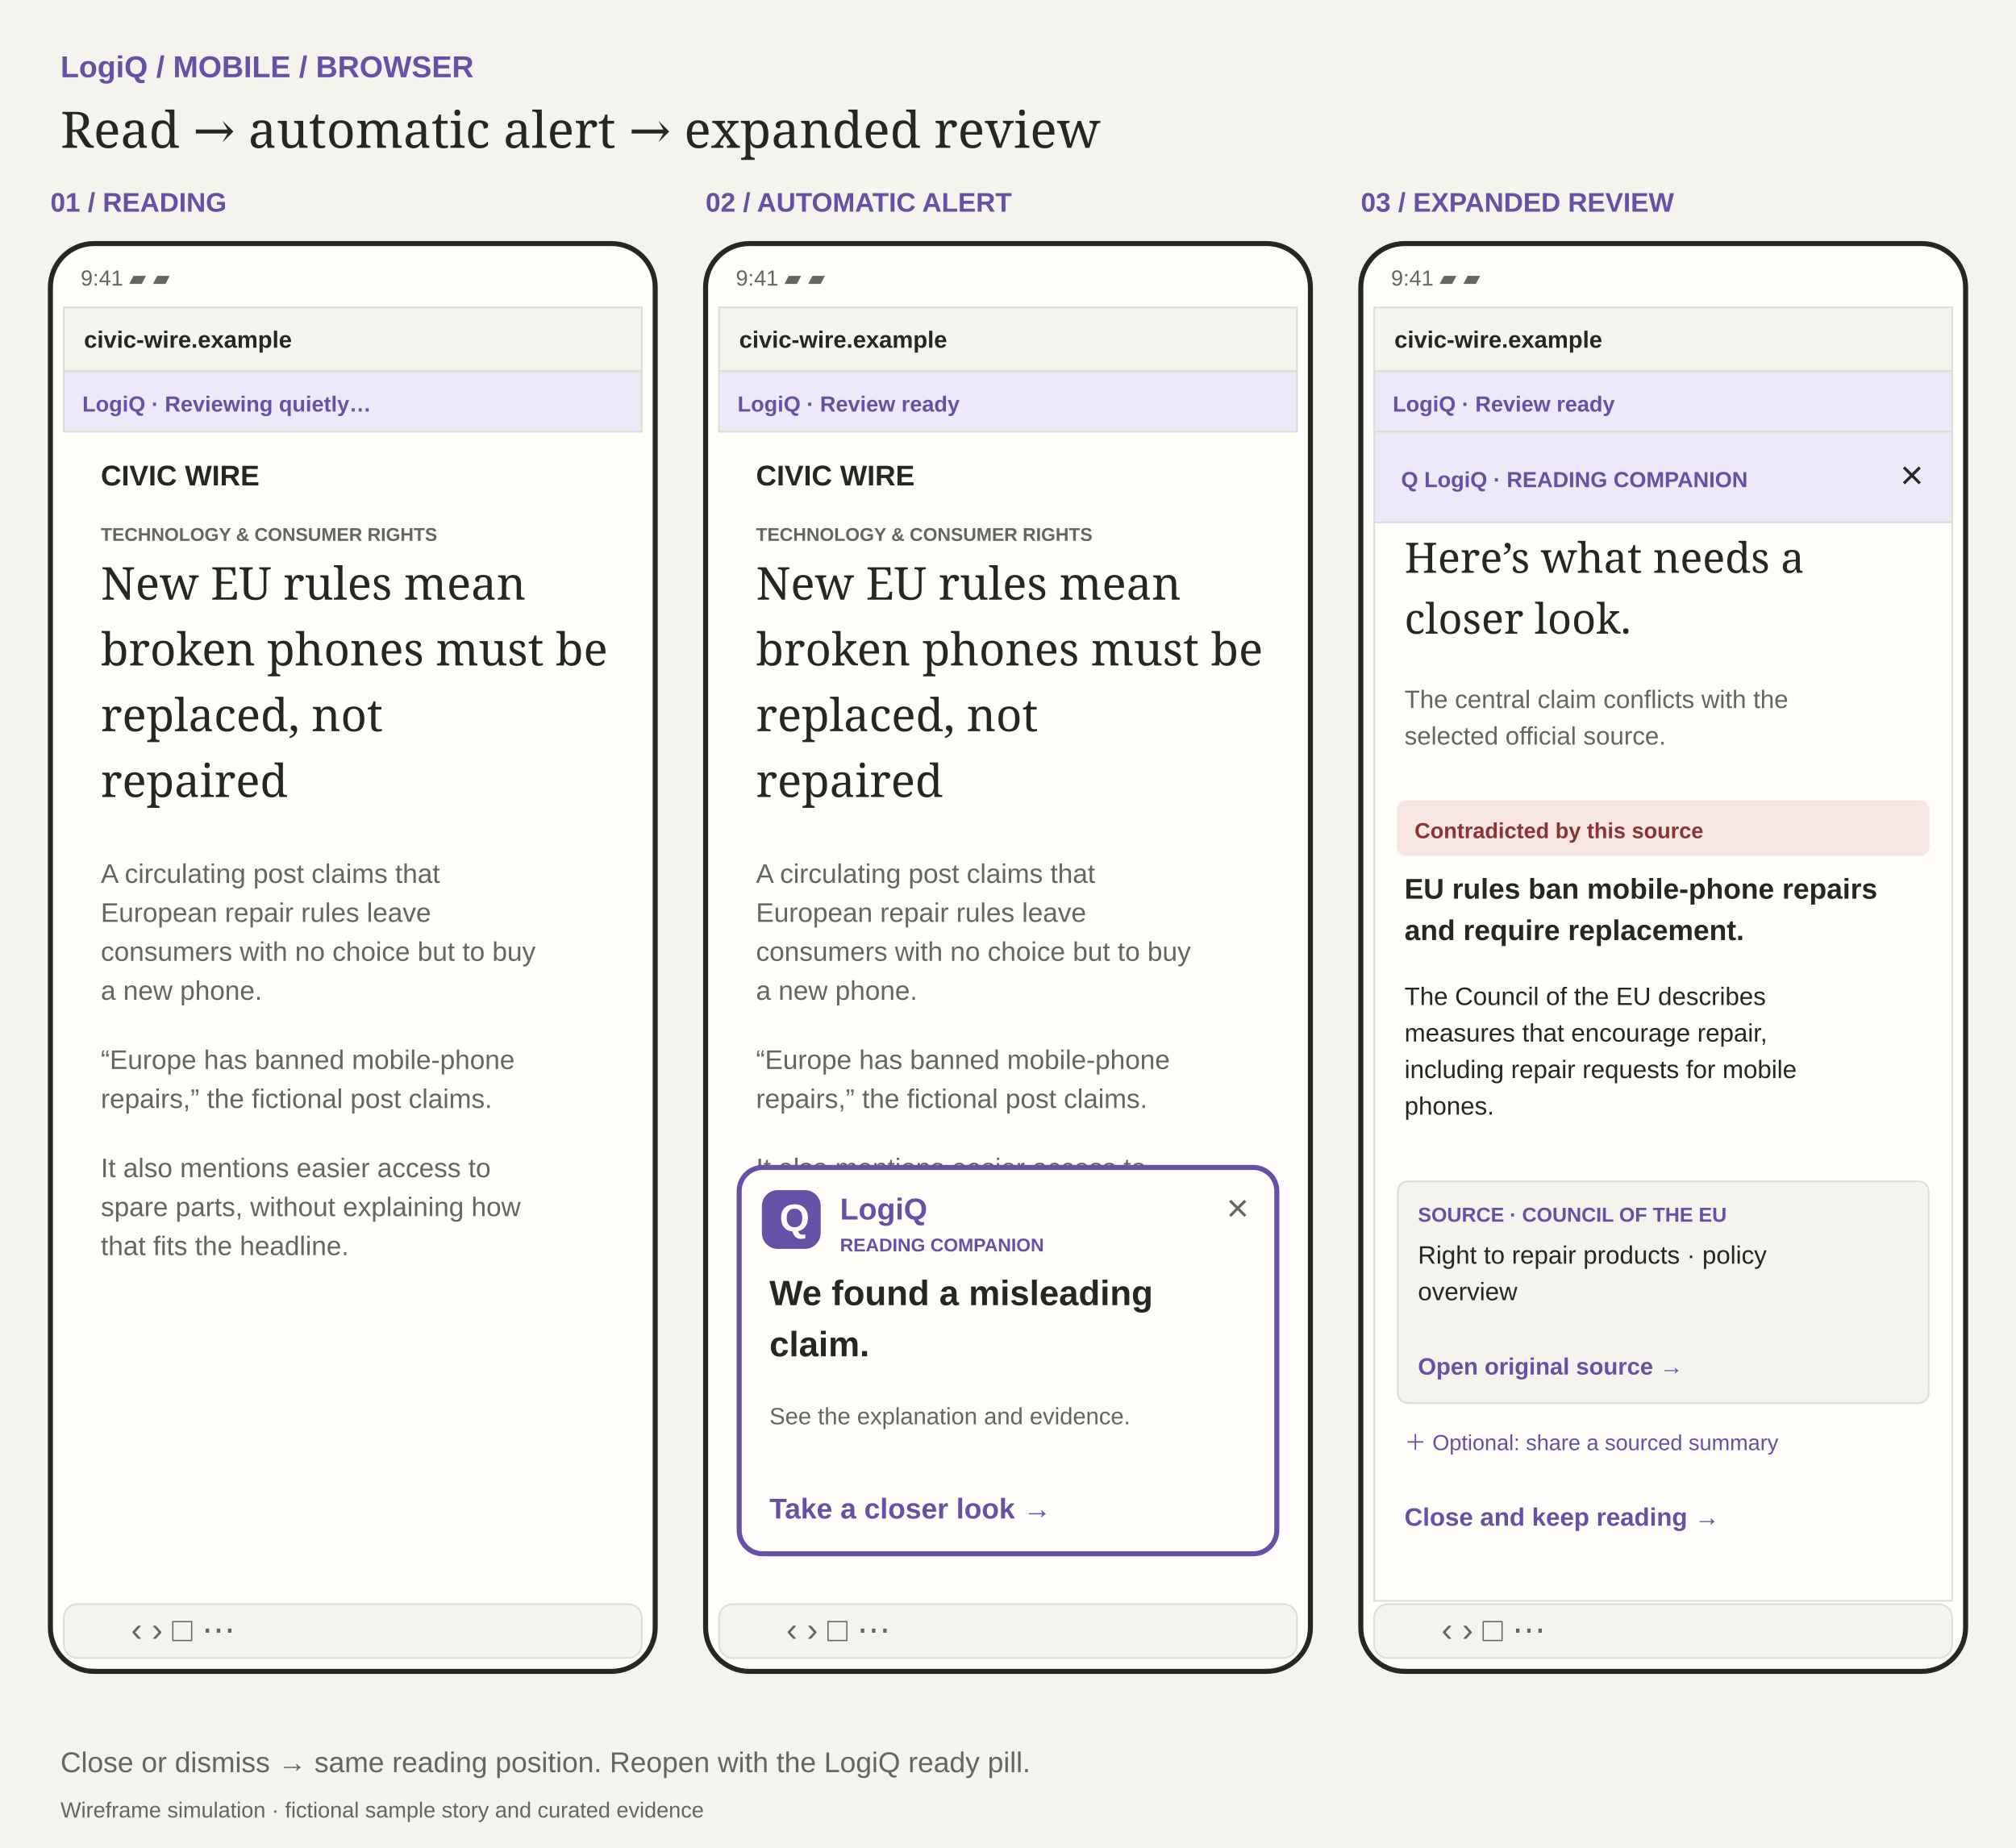
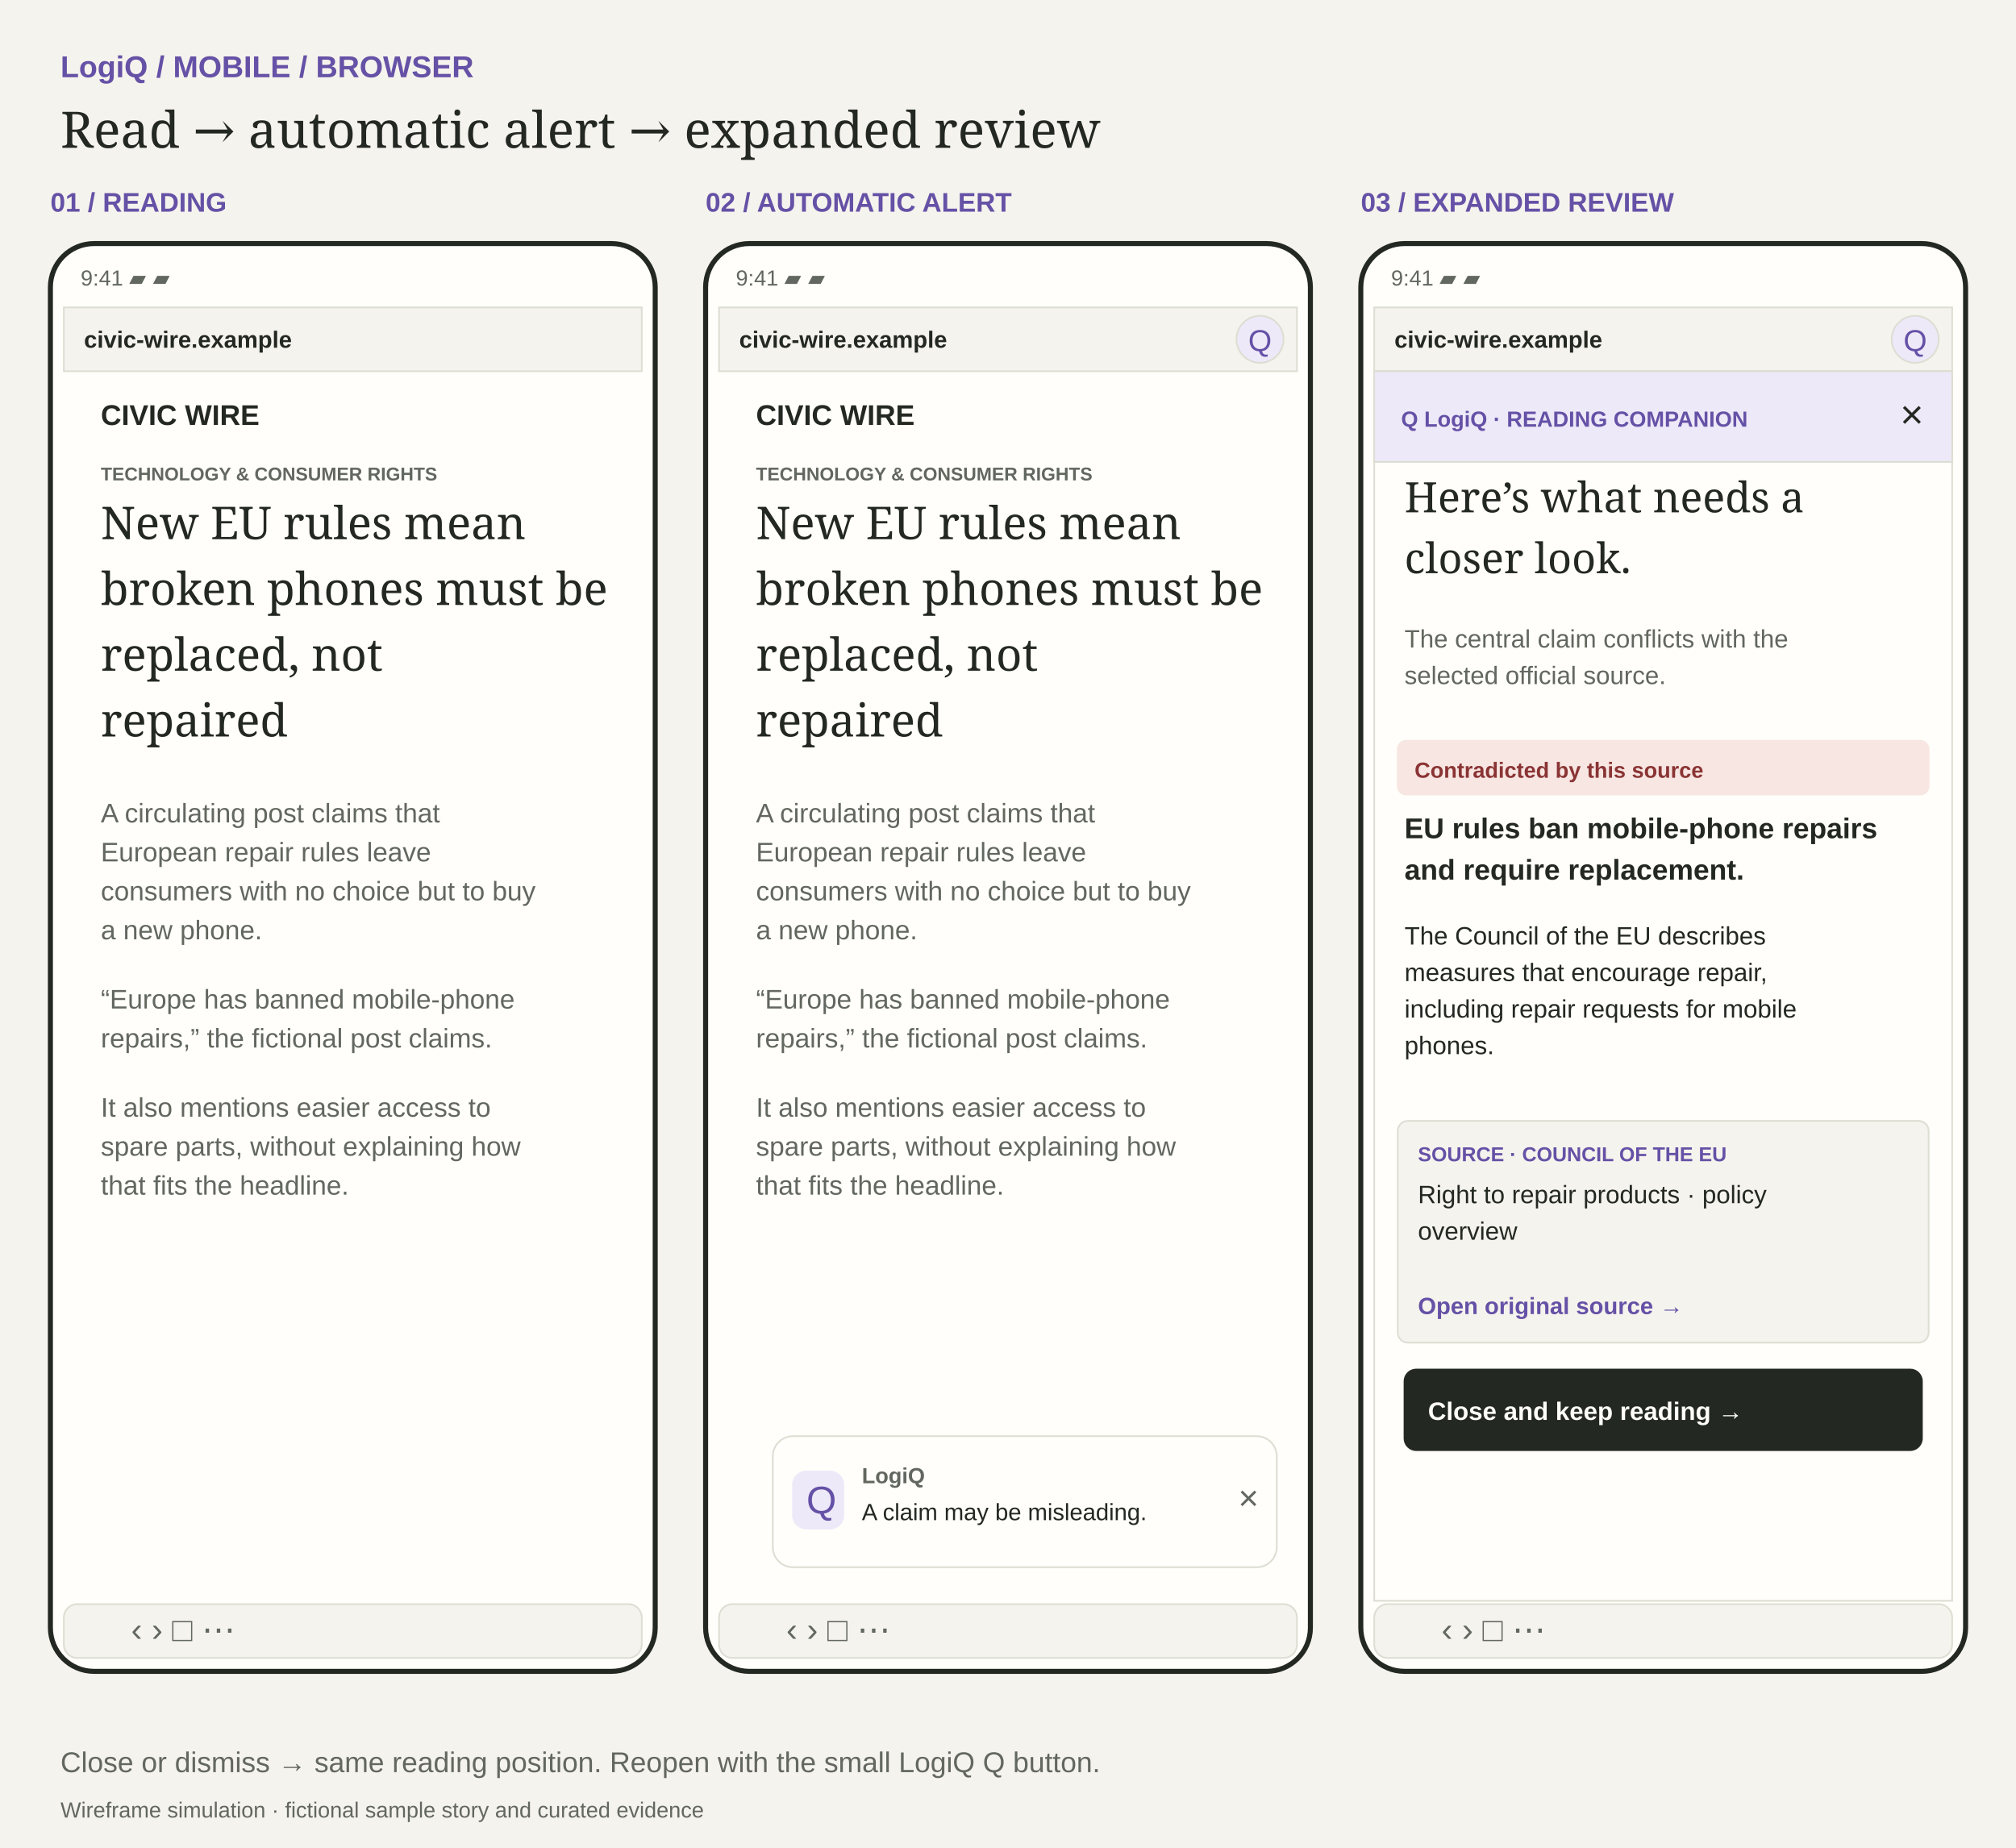
<svg xmlns="http://www.w3.org/2000/svg" width="1200" height="1100" viewBox="0 0 1200 1100" role="img">
  <rect x="0" y="0" width="1200" height="1100" rx="0" fill="#f5f3ed" stroke="#f5f3ed" stroke-width="1" />
  <text x="36" y="46" font-family="Arial,sans-serif" font-size="18" font-weight="700" fill="#6551a6">LogiQ / MOBILE / BROWSER</text>
  <text x="36" y="88" font-family="Georgia,serif" font-size="30" font-weight="400" fill="#242822">Read → automatic alert → expanded review</text>
  <text x="30" y="126" font-family="Arial,sans-serif" font-size="16" font-weight="700" fill="#6551a6">01 / READING</text>
  <rect x="30" y="145" width="360" height="850" rx="26" fill="#fffefa" stroke="#242822" stroke-width="3" />
  <text x="48" y="170" font-family="Arial,sans-serif" font-size="13" font-weight="400" fill="#62675f">9:41                         ▰ ▰</text>
  <rect x="38" y="183" width="344" height="38" rx="0" fill="#f5f3ed" stroke="#dcded3" stroke-width="1" />
  <text x="50" y="207" font-family="Arial,sans-serif" font-size="14" font-weight="700" fill="#242822">civic-wire.example</text>
-   <rect x="38" y="221" width="344" height="36" rx="0" fill="#eee9f8" stroke="#dcded3" stroke-width="1" />
-   <text x="49" y="245" font-family="Arial,sans-serif" font-size="13" font-weight="700" fill="#6551a6">LogiQ · Reviewing quietly…</text>
-   <text x="60" y="289" font-family="Arial,sans-serif" font-size="17" font-weight="700" fill="#242822">CIVIC WIRE</text>
-   <text x="60" y="322" font-family="Arial,sans-serif" font-size="11" font-weight="700" fill="#62675f">TECHNOLOGY &amp; CONSUMER RIGHTS</text>
-   <text x="60" y="357.0" font-family="Georgia,serif" font-size="27" font-weight="400" fill="#242822">New EU rules mean</text>
-   <text x="60" y="396.15" font-family="Georgia,serif" font-size="27" font-weight="400" fill="#242822">broken phones must be</text>
-   <text x="60" y="435.3" font-family="Georgia,serif" font-size="27" font-weight="400" fill="#242822">replaced, not</text>
-   <text x="60" y="474.45" font-family="Georgia,serif" font-size="27" font-weight="400" fill="#242822">repaired</text>
-   <text x="60" y="525.6" font-family="Arial,sans-serif" font-size="16" font-weight="400" fill="#62675f">A circulating post claims that</text>
-   <text x="60" y="548.8" font-family="Arial,sans-serif" font-size="16" font-weight="400" fill="#62675f">European repair rules leave</text>
-   <text x="60" y="572.0" font-family="Arial,sans-serif" font-size="16" font-weight="400" fill="#62675f">consumers with no choice but to buy</text>
-   <text x="60" y="595.2" font-family="Arial,sans-serif" font-size="16" font-weight="400" fill="#62675f">a new phone.</text>
-   <text x="60" y="636.4" font-family="Arial,sans-serif" font-size="16" font-weight="400" fill="#62675f">“Europe has banned mobile-phone</text>
-   <text x="60" y="659.6" font-family="Arial,sans-serif" font-size="16" font-weight="400" fill="#62675f">repairs,” the fictional post claims.</text>
-   <text x="60" y="700.8" font-family="Arial,sans-serif" font-size="16" font-weight="400" fill="#62675f">It also mentions easier access to</text>
-   <text x="60" y="724.0" font-family="Arial,sans-serif" font-size="16" font-weight="400" fill="#62675f">spare parts, without explaining how</text>
-   <text x="60" y="747.2" font-family="Arial,sans-serif" font-size="16" font-weight="400" fill="#62675f">that fits the headline.</text>
+   <text x="60" y="253" font-family="Arial,sans-serif" font-size="17" font-weight="700" fill="#242822">CIVIC WIRE</text>
+   <text x="60" y="286" font-family="Arial,sans-serif" font-size="11" font-weight="700" fill="#62675f">TECHNOLOGY &amp; CONSUMER RIGHTS</text>
+   <text x="60" y="321.0" font-family="Georgia,serif" font-size="27" font-weight="400" fill="#242822">New EU rules mean</text>
+   <text x="60" y="360.15" font-family="Georgia,serif" font-size="27" font-weight="400" fill="#242822">broken phones must be</text>
+   <text x="60" y="399.3" font-family="Georgia,serif" font-size="27" font-weight="400" fill="#242822">replaced, not</text>
+   <text x="60" y="438.45" font-family="Georgia,serif" font-size="27" font-weight="400" fill="#242822">repaired</text>
+   <text x="60" y="489.6" font-family="Arial,sans-serif" font-size="16" font-weight="400" fill="#62675f">A circulating post claims that</text>
+   <text x="60" y="512.8" font-family="Arial,sans-serif" font-size="16" font-weight="400" fill="#62675f">European repair rules leave</text>
+   <text x="60" y="536.0" font-family="Arial,sans-serif" font-size="16" font-weight="400" fill="#62675f">consumers with no choice but to buy</text>
+   <text x="60" y="559.2" font-family="Arial,sans-serif" font-size="16" font-weight="400" fill="#62675f">a new phone.</text>
+   <text x="60" y="600.4" font-family="Arial,sans-serif" font-size="16" font-weight="400" fill="#62675f">“Europe has banned mobile-phone</text>
+   <text x="60" y="623.6" font-family="Arial,sans-serif" font-size="16" font-weight="400" fill="#62675f">repairs,” the fictional post claims.</text>
+   <text x="60" y="664.8" font-family="Arial,sans-serif" font-size="16" font-weight="400" fill="#62675f">It also mentions easier access to</text>
+   <text x="60" y="688.0" font-family="Arial,sans-serif" font-size="16" font-weight="400" fill="#62675f">spare parts, without explaining how</text>
+   <text x="60" y="711.2" font-family="Arial,sans-serif" font-size="16" font-weight="400" fill="#62675f">that fits the headline.</text>
  <rect x="38" y="955" width="344" height="32" rx="8" fill="#f5f3ed" stroke="#dcded3" stroke-width="1" />
  <text x="78" y="977" font-family="Arial,sans-serif" font-size="20" font-weight="400" fill="#62675f">‹        ›         □         ⋯</text>
  <text x="420" y="126" font-family="Arial,sans-serif" font-size="16" font-weight="700" fill="#6551a6">02 / AUTOMATIC ALERT</text>
  <rect x="420" y="145" width="360" height="850" rx="26" fill="#fffefa" stroke="#242822" stroke-width="3" />
  <text x="438" y="170" font-family="Arial,sans-serif" font-size="13" font-weight="400" fill="#62675f">9:41                         ▰ ▰</text>
  <rect x="428" y="183" width="344" height="38" rx="0" fill="#f5f3ed" stroke="#dcded3" stroke-width="1" />
  <text x="440" y="207" font-family="Arial,sans-serif" font-size="14" font-weight="700" fill="#242822">civic-wire.example</text>
-   <rect x="428" y="221" width="344" height="36" rx="0" fill="#eee9f8" stroke="#dcded3" stroke-width="1" />
-   <text x="439" y="245" font-family="Arial,sans-serif" font-size="13" font-weight="700" fill="#6551a6">LogiQ · Review ready</text>
-   <text x="450" y="289" font-family="Arial,sans-serif" font-size="17" font-weight="700" fill="#242822">CIVIC WIRE</text>
-   <text x="450" y="322" font-family="Arial,sans-serif" font-size="11" font-weight="700" fill="#62675f">TECHNOLOGY &amp; CONSUMER RIGHTS</text>
-   <text x="450" y="357.0" font-family="Georgia,serif" font-size="27" font-weight="400" fill="#242822">New EU rules mean</text>
-   <text x="450" y="396.15" font-family="Georgia,serif" font-size="27" font-weight="400" fill="#242822">broken phones must be</text>
-   <text x="450" y="435.3" font-family="Georgia,serif" font-size="27" font-weight="400" fill="#242822">replaced, not</text>
-   <text x="450" y="474.45" font-family="Georgia,serif" font-size="27" font-weight="400" fill="#242822">repaired</text>
-   <text x="450" y="525.6" font-family="Arial,sans-serif" font-size="16" font-weight="400" fill="#62675f">A circulating post claims that</text>
-   <text x="450" y="548.8" font-family="Arial,sans-serif" font-size="16" font-weight="400" fill="#62675f">European repair rules leave</text>
-   <text x="450" y="572.0" font-family="Arial,sans-serif" font-size="16" font-weight="400" fill="#62675f">consumers with no choice but to buy</text>
-   <text x="450" y="595.2" font-family="Arial,sans-serif" font-size="16" font-weight="400" fill="#62675f">a new phone.</text>
-   <text x="450" y="636.4" font-family="Arial,sans-serif" font-size="16" font-weight="400" fill="#62675f">“Europe has banned mobile-phone</text>
-   <text x="450" y="659.6" font-family="Arial,sans-serif" font-size="16" font-weight="400" fill="#62675f">repairs,” the fictional post claims.</text>
-   <text x="450" y="700.8" font-family="Arial,sans-serif" font-size="16" font-weight="400" fill="#62675f">It also mentions easier access to</text>
-   <text x="450" y="724.0" font-family="Arial,sans-serif" font-size="16" font-weight="400" fill="#62675f">spare parts, without explaining how</text>
-   <text x="450" y="747.2" font-family="Arial,sans-serif" font-size="16" font-weight="400" fill="#62675f">that fits the headline.</text>
-   <rect x="440" y="695" width="320" height="230" rx="14" fill="#fffefa" stroke="#6551a6" stroke-width="3" />
-   <rect x="454" y="709" width="34" height="34" rx="9" fill="#6551a6" stroke="#6551a6" stroke-width="1" />
-   <text x="464" y="733" font-family="Arial,sans-serif" font-size="23" font-weight="700" fill="#fffefa">Q</text>
-   <text x="500" y="726" font-family="Arial,sans-serif" font-size="18" font-weight="700" fill="#6551a6">LogiQ</text>
-   <text x="500" y="745" font-family="Arial,sans-serif" font-size="11" font-weight="700" fill="#6551a6">READING COMPANION</text>
-   <text x="730" y="727" font-family="Arial,sans-serif" font-size="23" font-weight="400" fill="#62675f">×</text>
-   <text x="458" y="777.0" font-family="Arial,sans-serif" font-size="21" font-weight="700" fill="#242822">We found a misleading</text>
-   <text x="458" y="807.45" font-family="Arial,sans-serif" font-size="21" font-weight="700" fill="#242822">claim.</text>
-   <text x="458" y="847.9" font-family="Arial,sans-serif" font-size="14" font-weight="400" fill="#62675f">See the explanation and evidence.</text>
-   <text x="458" y="904" font-family="Arial,sans-serif" font-size="17" font-weight="700" fill="#6551a6">Take a closer look →</text>
+   <rect x="736" y="188" width="28" height="28" rx="14" fill="#eee9f8" stroke="#dcded3" stroke-width="1" />
+   <text x="743" y="209" font-family="Arial,sans-serif" font-size="18" font-weight="400" fill="#6551a6">Q</text>
+   <text x="450" y="253" font-family="Arial,sans-serif" font-size="17" font-weight="700" fill="#242822">CIVIC WIRE</text>
+   <text x="450" y="286" font-family="Arial,sans-serif" font-size="11" font-weight="700" fill="#62675f">TECHNOLOGY &amp; CONSUMER RIGHTS</text>
+   <text x="450" y="321.0" font-family="Georgia,serif" font-size="27" font-weight="400" fill="#242822">New EU rules mean</text>
+   <text x="450" y="360.15" font-family="Georgia,serif" font-size="27" font-weight="400" fill="#242822">broken phones must be</text>
+   <text x="450" y="399.3" font-family="Georgia,serif" font-size="27" font-weight="400" fill="#242822">replaced, not</text>
+   <text x="450" y="438.45" font-family="Georgia,serif" font-size="27" font-weight="400" fill="#242822">repaired</text>
+   <text x="450" y="489.6" font-family="Arial,sans-serif" font-size="16" font-weight="400" fill="#62675f">A circulating post claims that</text>
+   <text x="450" y="512.8" font-family="Arial,sans-serif" font-size="16" font-weight="400" fill="#62675f">European repair rules leave</text>
+   <text x="450" y="536.0" font-family="Arial,sans-serif" font-size="16" font-weight="400" fill="#62675f">consumers with no choice but to buy</text>
+   <text x="450" y="559.2" font-family="Arial,sans-serif" font-size="16" font-weight="400" fill="#62675f">a new phone.</text>
+   <text x="450" y="600.4" font-family="Arial,sans-serif" font-size="16" font-weight="400" fill="#62675f">“Europe has banned mobile-phone</text>
+   <text x="450" y="623.6" font-family="Arial,sans-serif" font-size="16" font-weight="400" fill="#62675f">repairs,” the fictional post claims.</text>
+   <text x="450" y="664.8" font-family="Arial,sans-serif" font-size="16" font-weight="400" fill="#62675f">It also mentions easier access to</text>
+   <text x="450" y="688.0" font-family="Arial,sans-serif" font-size="16" font-weight="400" fill="#62675f">spare parts, without explaining how</text>
+   <text x="450" y="711.2" font-family="Arial,sans-serif" font-size="16" font-weight="400" fill="#62675f">that fits the headline.</text>
+   <rect x="460" y="855" width="300" height="78" rx="12" fill="#fffefa" stroke="#dcded3" stroke-width="1" />
+   <rect x="472" y="876" width="30" height="34" rx="8" fill="#eee9f8" stroke="#eee9f8" stroke-width="1" />
+   <text x="480" y="901" font-family="Arial,sans-serif" font-size="23" font-weight="400" fill="#6551a6">Q</text>
+   <text x="513" y="883" font-family="Arial,sans-serif" font-size="13" font-weight="700" fill="#62675f">LogiQ</text>
+   <text x="513" y="905.0" font-family="Arial,sans-serif" font-size="14" font-weight="400" fill="#242822">A claim may be misleading.</text>
+   <text x="737" y="899" font-family="Arial,sans-serif" font-size="21" font-weight="400" fill="#62675f">×</text>
  <rect x="428" y="955" width="344" height="32" rx="8" fill="#f5f3ed" stroke="#dcded3" stroke-width="1" />
  <text x="468" y="977" font-family="Arial,sans-serif" font-size="20" font-weight="400" fill="#62675f">‹        ›         □         ⋯</text>
  <text x="810" y="126" font-family="Arial,sans-serif" font-size="16" font-weight="700" fill="#6551a6">03 / EXPANDED REVIEW</text>
  <rect x="810" y="145" width="360" height="850" rx="26" fill="#fffefa" stroke="#242822" stroke-width="3" />
  <text x="828" y="170" font-family="Arial,sans-serif" font-size="13" font-weight="400" fill="#62675f">9:41                         ▰ ▰</text>
  <rect x="818" y="183" width="344" height="38" rx="0" fill="#f5f3ed" stroke="#dcded3" stroke-width="1" />
  <text x="830" y="207" font-family="Arial,sans-serif" font-size="14" font-weight="700" fill="#242822">civic-wire.example</text>
-   <rect x="818" y="221" width="344" height="36" rx="0" fill="#eee9f8" stroke="#dcded3" stroke-width="1" />
-   <text x="829" y="245" font-family="Arial,sans-serif" font-size="13" font-weight="700" fill="#6551a6">LogiQ · Review ready</text>
-   <rect x="818" y="257" width="344" height="696" rx="0" fill="#fffefa" stroke="#dcded3" stroke-width="1" />
-   <rect x="818" y="257" width="344" height="54" rx="0" fill="#eee9f8" stroke="#dcded3" stroke-width="1" />
-   <text x="834" y="290" font-family="Arial,sans-serif" font-size="13" font-weight="700" fill="#6551a6">Q  LogiQ · READING COMPANION</text>
-   <text x="1131" y="291" font-family="Arial,sans-serif" font-size="24" font-weight="400" fill="#242822">×</text>
-   <text x="836" y="341.0" font-family="Georgia,serif" font-size="25" font-weight="400" fill="#242822">Here’s what needs a</text>
-   <text x="836" y="377.25" font-family="Georgia,serif" font-size="25" font-weight="400" fill="#242822">closer look.</text>
-   <text x="836" y="421.5" font-family="Arial,sans-serif" font-size="15" font-weight="400" fill="#62675f">The central claim conflicts with the</text>
-   <text x="836" y="443.25" font-family="Arial,sans-serif" font-size="15" font-weight="400" fill="#62675f">selected official source.</text>
-   <rect x="832" y="477.0" width="316" height="32" rx="5" fill="#f7e6e2" stroke="#f7e6e2" stroke-width="1" />
-   <text x="842" y="499.0" font-family="Arial,sans-serif" font-size="13" font-weight="700" fill="#8a3434">Contradicted by this source</text>
-   <text x="836" y="535.0" font-family="Arial,sans-serif" font-size="17" font-weight="700" fill="#242822">EU rules ban mobile-phone repairs</text>
-   <text x="836" y="559.65" font-family="Arial,sans-serif" font-size="17" font-weight="700" fill="#242822">and require replacement.</text>
-   <text x="836" y="598.3" font-family="Arial,sans-serif" font-size="15" font-weight="400" fill="#242822">The Council of the EU describes</text>
-   <text x="836" y="620.05" font-family="Arial,sans-serif" font-size="15" font-weight="400" fill="#242822">measures that encourage repair,</text>
-   <text x="836" y="641.8" font-family="Arial,sans-serif" font-size="15" font-weight="400" fill="#242822">including repair requests for mobile</text>
-   <text x="836" y="663.55" font-family="Arial,sans-serif" font-size="15" font-weight="400" fill="#242822">phones.</text>
-   <rect x="832" y="703.3" width="316" height="132" rx="6" fill="#f5f3ed" stroke="#dcded3" stroke-width="1" />
-   <text x="844" y="727.3" font-family="Arial,sans-serif" font-size="12" font-weight="700" fill="#6551a6">SOURCE · COUNCIL OF THE EU</text>
-   <text x="844" y="752.3" font-family="Arial,sans-serif" font-size="15" font-weight="400" fill="#242822">Right to repair products · policy</text>
-   <text x="844" y="774.05" font-family="Arial,sans-serif" font-size="15" font-weight="400" fill="#242822">overview</text>
-   <text x="844" y="818.3" font-family="Arial,sans-serif" font-size="14" font-weight="700" fill="#6551a6">Open original source →</text>
-   <text x="836" y="863.3" font-family="Arial,sans-serif" font-size="13" font-weight="400" fill="#6551a6">＋ Optional: share a sourced summary</text>
-   <text x="836" y="908.3" font-family="Arial,sans-serif" font-size="15" font-weight="700" fill="#6551a6">Close and keep reading →</text>
+   <rect x="1126" y="188" width="28" height="28" rx="14" fill="#eee9f8" stroke="#dcded3" stroke-width="1" />
+   <text x="1133" y="209" font-family="Arial,sans-serif" font-size="18" font-weight="400" fill="#6551a6">Q</text>
+   <rect x="818" y="221" width="344" height="732" rx="0" fill="#fffefa" stroke="#dcded3" stroke-width="1" />
+   <rect x="818" y="221" width="344" height="54" rx="0" fill="#eee9f8" stroke="#dcded3" stroke-width="1" />
+   <text x="834" y="254" font-family="Arial,sans-serif" font-size="13" font-weight="700" fill="#6551a6">Q  LogiQ · READING COMPANION</text>
+   <text x="1131" y="255" font-family="Arial,sans-serif" font-size="24" font-weight="400" fill="#242822">×</text>
+   <text x="836" y="305.0" font-family="Georgia,serif" font-size="25" font-weight="400" fill="#242822">Here’s what needs a</text>
+   <text x="836" y="341.25" font-family="Georgia,serif" font-size="25" font-weight="400" fill="#242822">closer look.</text>
+   <text x="836" y="385.5" font-family="Arial,sans-serif" font-size="15" font-weight="400" fill="#62675f">The central claim conflicts with the</text>
+   <text x="836" y="407.25" font-family="Arial,sans-serif" font-size="15" font-weight="400" fill="#62675f">selected official source.</text>
+   <rect x="832" y="441.0" width="316" height="32" rx="5" fill="#f7e6e2" stroke="#f7e6e2" stroke-width="1" />
+   <text x="842" y="463.0" font-family="Arial,sans-serif" font-size="13" font-weight="700" fill="#8a3434">Contradicted by this source</text>
+   <text x="836" y="499.0" font-family="Arial,sans-serif" font-size="17" font-weight="700" fill="#242822">EU rules ban mobile-phone repairs</text>
+   <text x="836" y="523.65" font-family="Arial,sans-serif" font-size="17" font-weight="700" fill="#242822">and require replacement.</text>
+   <text x="836" y="562.3" font-family="Arial,sans-serif" font-size="15" font-weight="400" fill="#242822">The Council of the EU describes</text>
+   <text x="836" y="584.05" font-family="Arial,sans-serif" font-size="15" font-weight="400" fill="#242822">measures that encourage repair,</text>
+   <text x="836" y="605.8" font-family="Arial,sans-serif" font-size="15" font-weight="400" fill="#242822">including repair requests for mobile</text>
+   <text x="836" y="627.55" font-family="Arial,sans-serif" font-size="15" font-weight="400" fill="#242822">phones.</text>
+   <rect x="832" y="667.3" width="316" height="132" rx="6" fill="#f5f3ed" stroke="#dcded3" stroke-width="1" />
+   <text x="844" y="691.3" font-family="Arial,sans-serif" font-size="12" font-weight="700" fill="#6551a6">SOURCE · COUNCIL OF THE EU</text>
+   <text x="844" y="716.3" font-family="Arial,sans-serif" font-size="15" font-weight="400" fill="#242822">Right to repair products · policy</text>
+   <text x="844" y="738.05" font-family="Arial,sans-serif" font-size="15" font-weight="400" fill="#242822">overview</text>
+   <text x="844" y="782.3" font-family="Arial,sans-serif" font-size="14" font-weight="700" fill="#6551a6">Open original source →</text>
+   <rect x="836" y="815.3" width="308" height="48" rx="7" fill="#242822" stroke="#242822" stroke-width="1" />
+   <text x="850" y="845.3" font-family="Arial,sans-serif" font-size="15" font-weight="700" fill="#fffefa">Close and keep reading →</text>
  <rect x="818" y="955" width="344" height="32" rx="8" fill="#f5f3ed" stroke="#dcded3" stroke-width="1" />
  <text x="858" y="977" font-family="Arial,sans-serif" font-size="20" font-weight="400" fill="#62675f">‹        ›         □         ⋯</text>
-   <text x="36" y="1055" font-family="Arial,sans-serif" font-size="17" font-weight="400" fill="#62675f">Close or dismiss → same reading position. Reopen with the LogiQ ready pill.</text>
+   <text x="36" y="1055" font-family="Arial,sans-serif" font-size="17" font-weight="400" fill="#62675f">Close or dismiss → same reading position. Reopen with the small LogiQ Q button.</text>
  <text x="36" y="1082" font-family="Arial,sans-serif" font-size="13" font-weight="400" fill="#62675f">Wireframe simulation · fictional sample story and curated evidence</text>
</svg>
